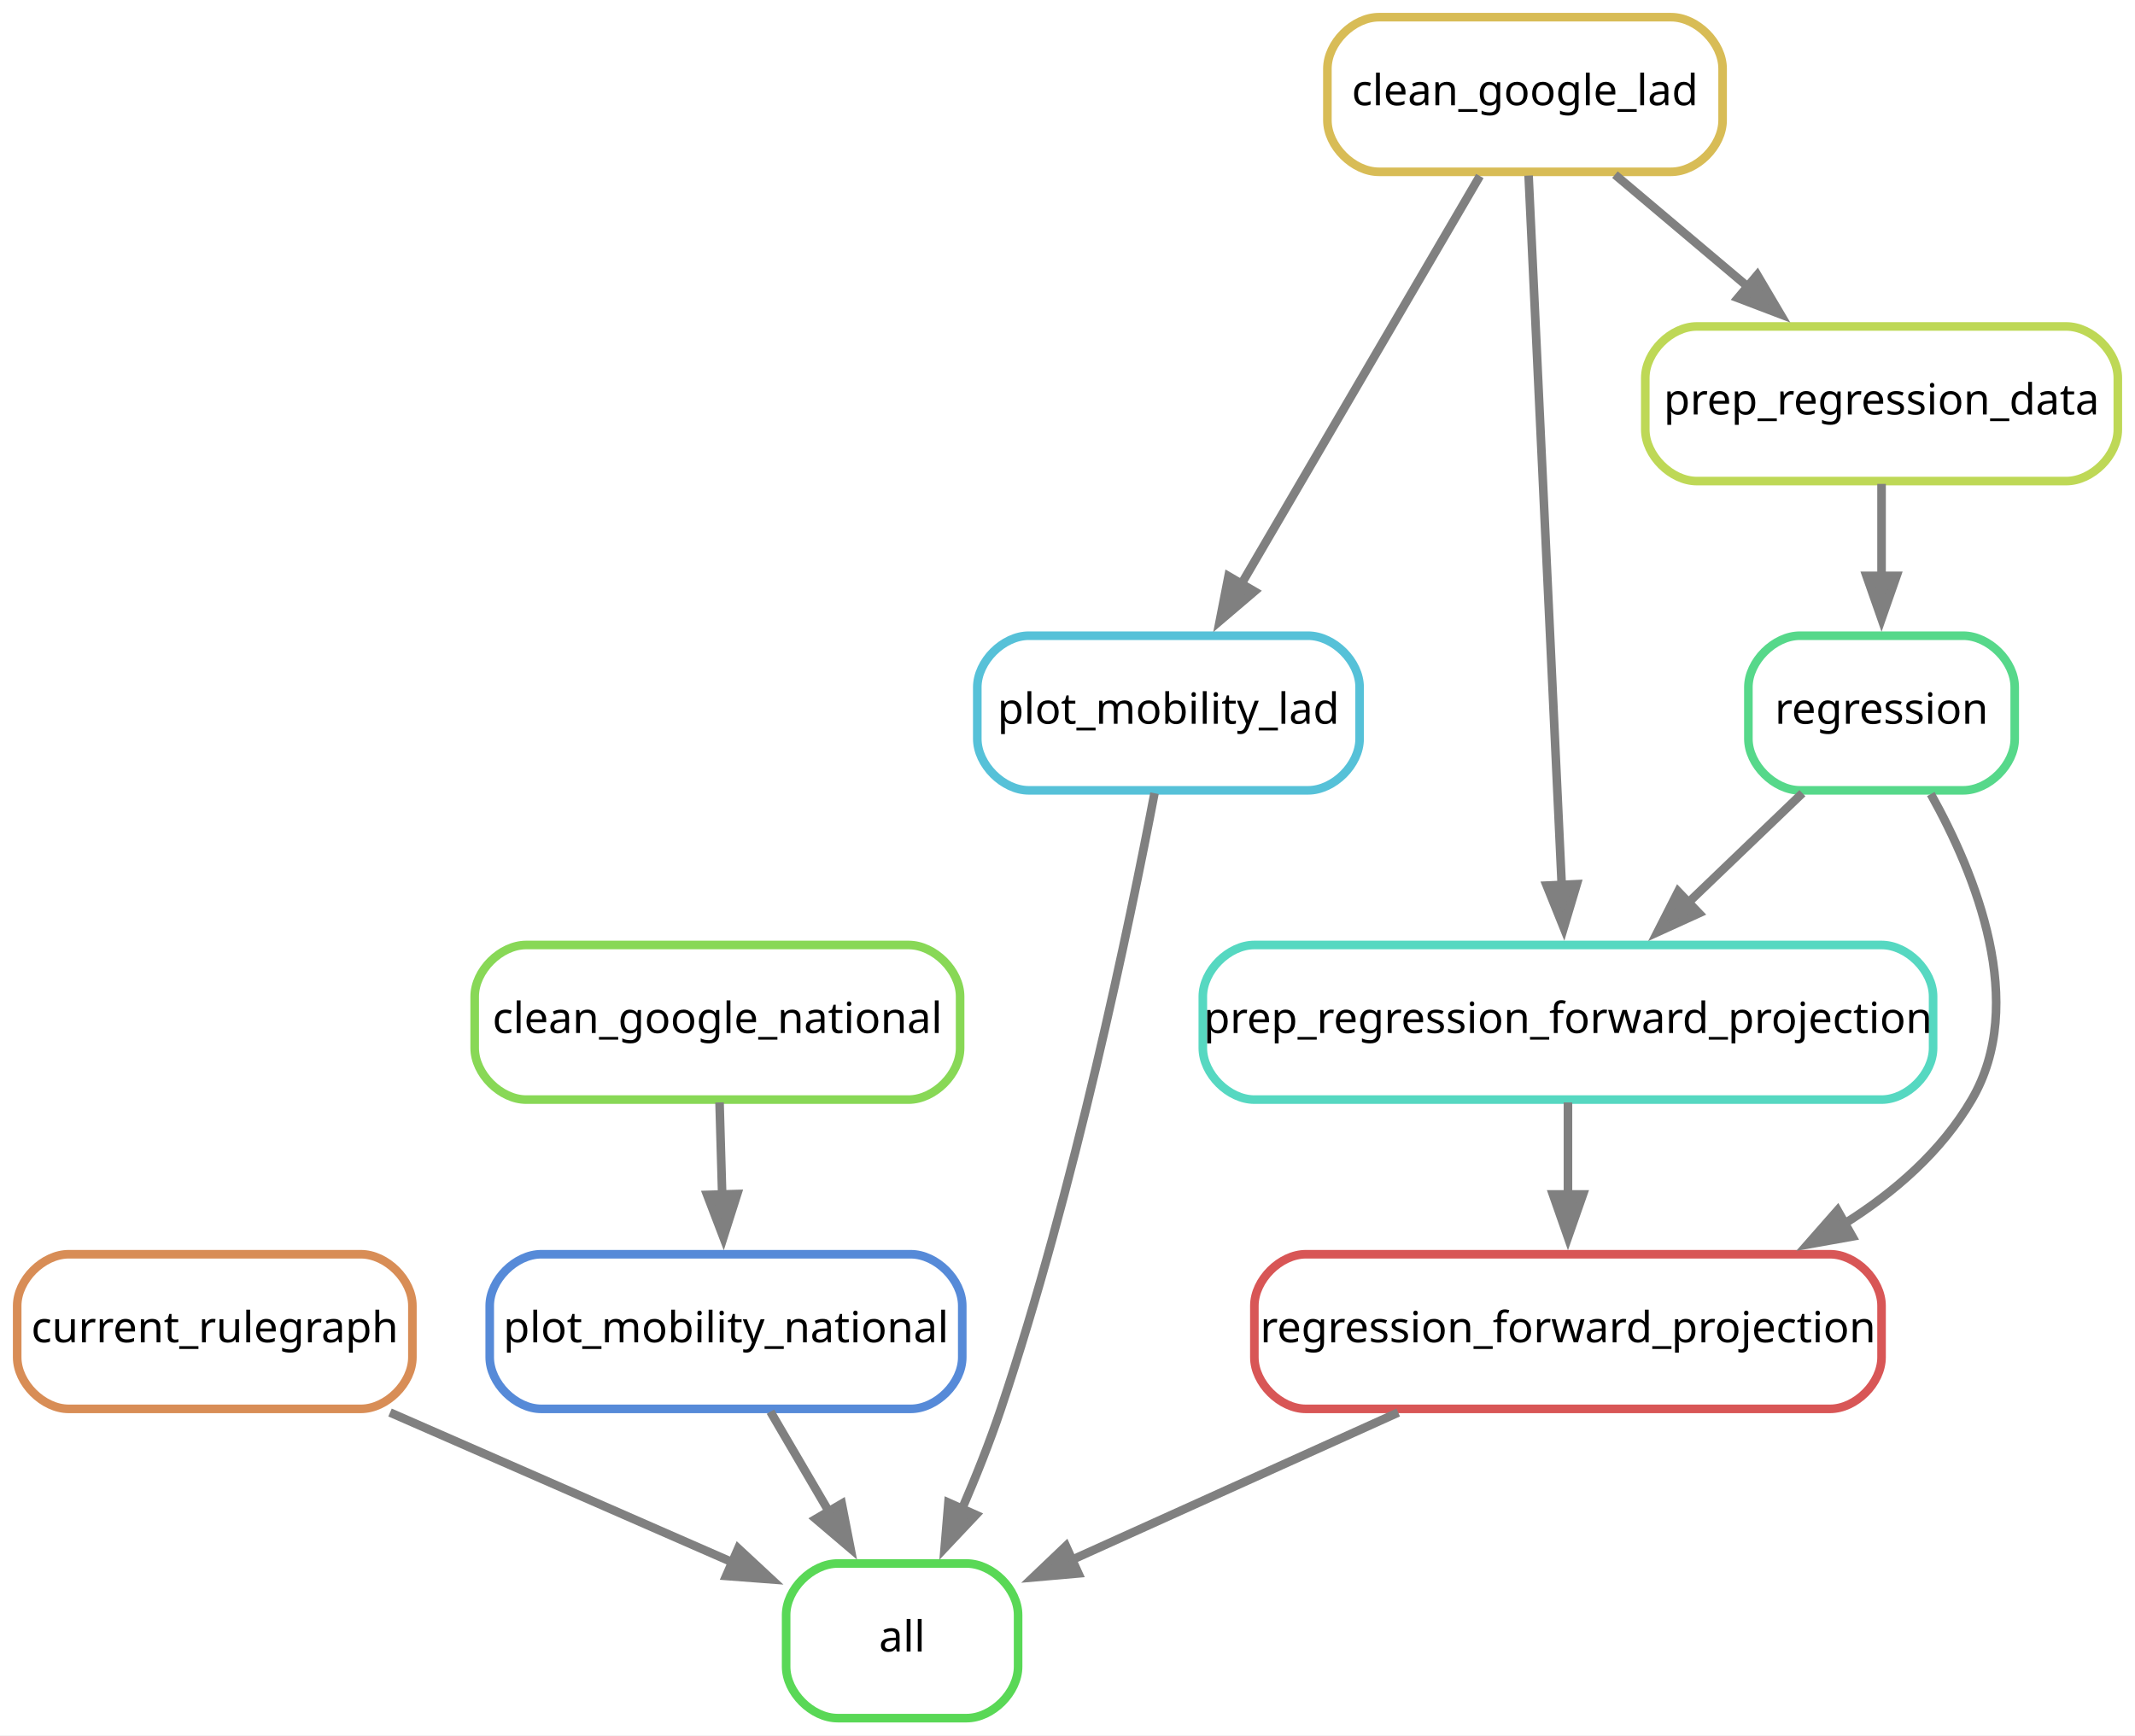
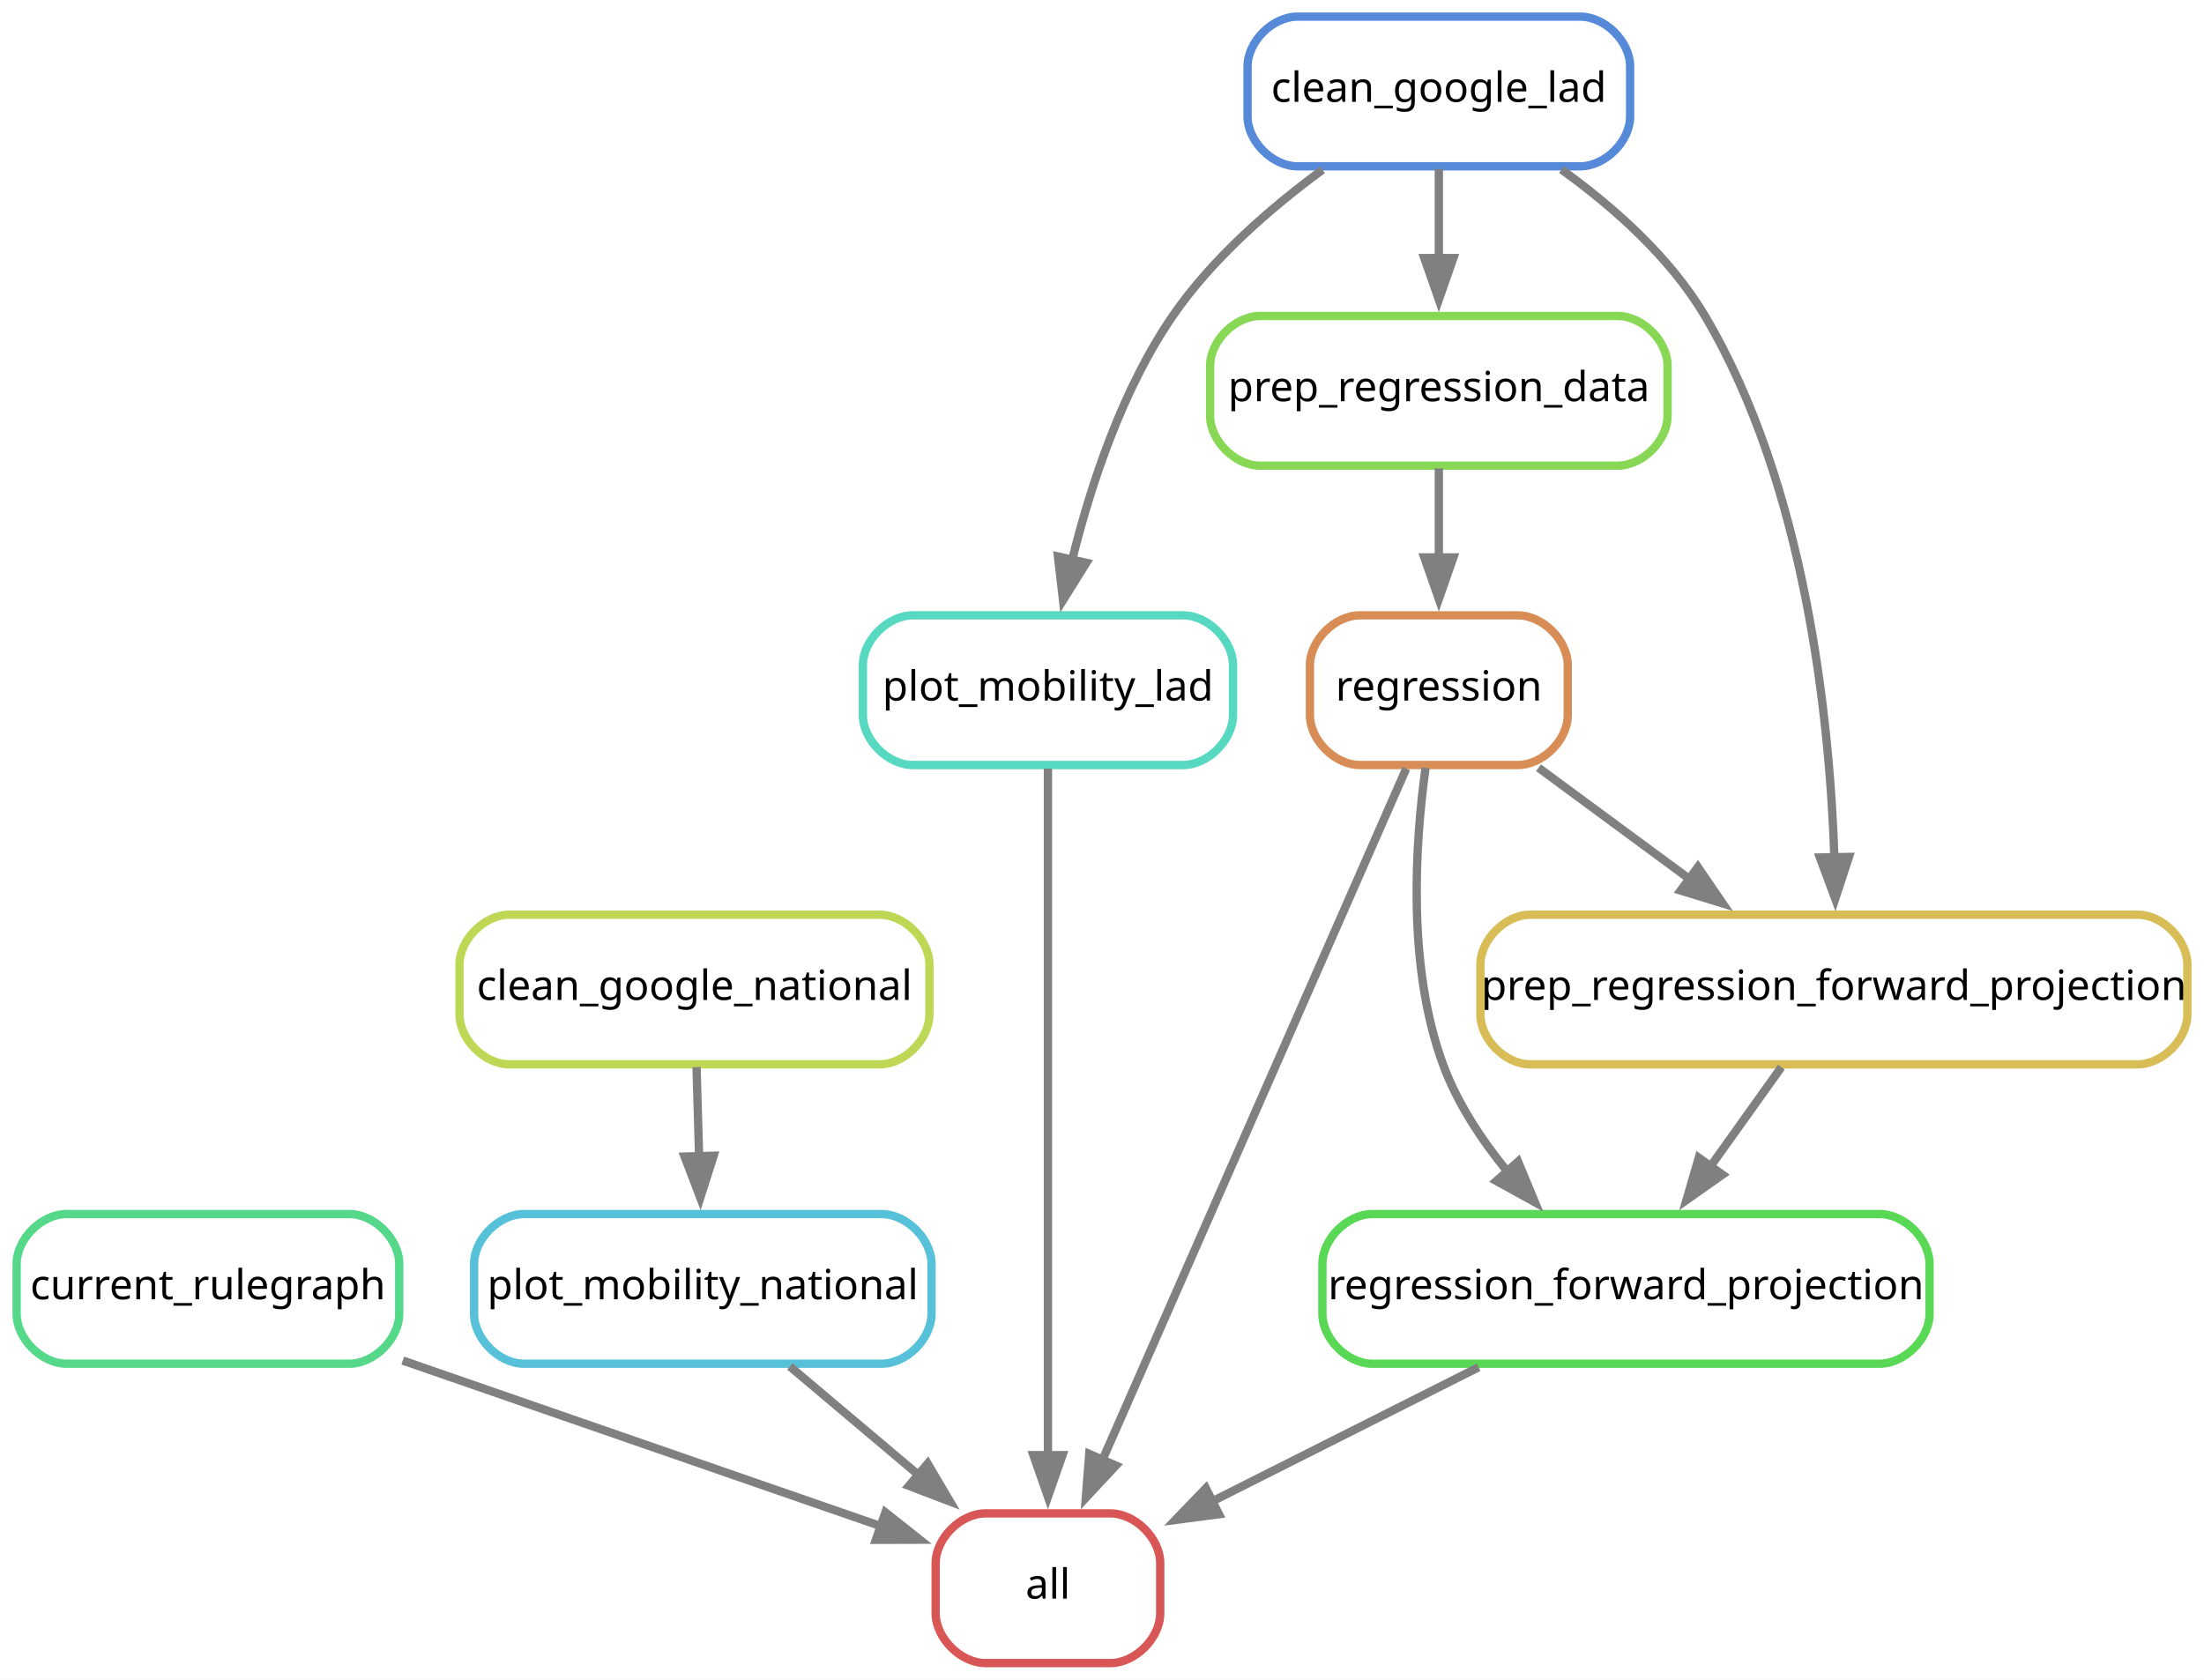
- <svg xmlns="http://www.w3.org/2000/svg" width="497pt" height="404pt" viewBox="0.00 0.00 497.00 404.00">
+ <svg xmlns="http://www.w3.org/2000/svg" width="530pt" height="404pt" viewBox="0.00 0.00 530.00 404.00">
  <g id="graph0" class="graph" transform="scale(1 1) rotate(0) translate(4 400)">
-     <polygon fill="white" stroke="none" points="-4,4 -4,-400 493,-400 493,4 -4,4" />
+     <polygon fill="white" stroke="none" points="-4,4 -4,-400 526,-400 526,4 -4,4" />
    <g id="node1" class="node">
-       <path fill="none" stroke="#59d856" stroke-width="2" d="M221,-36C221,-36 191,-36 191,-36 185,-36 179,-30 179,-24 179,-24 179,-12 179,-12 179,-6 185,0 191,0 191,0 221,0 221,0 227,0 233,-6 233,-12 233,-12 233,-24 233,-24 233,-30 227,-36 221,-36" />
-       <text text-anchor="middle" x="206" y="-15.5" font-family="sans" font-size="10.00">all</text>
+       <path fill="none" stroke="#d85656" stroke-width="2" d="M263,-36C263,-36 233,-36 233,-36 227,-36 221,-30 221,-24 221,-24 221,-12 221,-12 221,-6 227,0 233,0 233,0 263,0 263,0 269,0 275,-6 275,-12 275,-12 275,-24 275,-24 275,-30 269,-36 263,-36" />
+       <text text-anchor="middle" x="248" y="-15.5" font-family="sans" font-size="10.00">all</text>
    </g>
    <g id="node2" class="node">
-       <path fill="none" stroke="#d88d56" stroke-width="2" d="M80,-108C80,-108 12,-108 12,-108 6,-108 0,-102 0,-96 0,-96 0,-84 0,-84 0,-78 6,-72 12,-72 12,-72 80,-72 80,-72 86,-72 92,-78 92,-84 92,-84 92,-96 92,-96 92,-102 86,-108 80,-108" />
+       <path fill="none" stroke="#56d88a" stroke-width="2" d="M80,-108C80,-108 12,-108 12,-108 6,-108 0,-102 0,-96 0,-96 0,-84 0,-84 0,-78 6,-72 12,-72 12,-72 80,-72 80,-72 86,-72 92,-78 92,-84 92,-84 92,-96 92,-96 92,-102 86,-108 80,-108" />
      <text text-anchor="middle" x="46" y="-87.5" font-family="sans" font-size="10.00">current_rulegraph</text>
    </g>
-     <g id="edge1" class="edge">
-       <path fill="none" stroke="grey" stroke-width="2" d="M86.79,-71.15C111.34,-60.41 142.44,-46.81 166.72,-36.18" />
-       <polygon fill="grey" stroke="grey" stroke-width="2" points="167.84,-39.51 175.6,-32.3 165.04,-33.1 167.84,-39.51" />
+     <g id="edge3" class="edge">
+       <path fill="none" stroke="grey" stroke-width="2" d="M92.85,-72.76C127.78,-60.66 174.98,-44.3 208.12,-32.82" />
+       <polygon fill="grey" stroke="grey" stroke-width="2" points="208.91,-36.25 217.21,-29.67 206.62,-29.64 208.91,-36.25" />
    </g>
    <g id="node3" class="node">
-       <path fill="none" stroke="#568ad8" stroke-width="2" d="M208,-108C208,-108 122,-108 122,-108 116,-108 110,-102 110,-96 110,-96 110,-84 110,-84 110,-78 116,-72 122,-72 122,-72 208,-72 208,-72 214,-72 220,-78 220,-84 220,-84 220,-96 220,-96 220,-102 214,-108 208,-108" />
+       <path fill="none" stroke="#56c1d8" stroke-width="2" d="M208,-108C208,-108 122,-108 122,-108 116,-108 110,-102 110,-96 110,-96 110,-84 110,-84 110,-78 116,-72 122,-72 122,-72 208,-72 208,-72 214,-72 220,-78 220,-84 220,-84 220,-96 220,-96 220,-102 214,-108 208,-108" />
      <text text-anchor="middle" x="165" y="-87.5" font-family="sans" font-size="10.00">plot_mobility_national</text>
    </g>
-     <g id="edge2" class="edge">
-       <path fill="none" stroke="grey" stroke-width="2" d="M175.35,-71.34C179.49,-64.26 184.37,-55.92 189.01,-48" />
-       <polygon fill="grey" stroke="grey" stroke-width="2" points="191.95,-49.91 193.98,-39.51 185.91,-46.37 191.95,-49.91" />
+     <g id="edge5" class="edge">
+       <path fill="none" stroke="grey" stroke-width="2" d="M185.94,-71.34C195.31,-63.44 206.54,-53.96 216.86,-45.26" />
+       <polygon fill="grey" stroke="grey" stroke-width="2" points="219.07,-47.98 224.46,-38.85 214.56,-42.62 219.07,-47.98" />
    </g>
    <g id="node4" class="node">
-       <path fill="none" stroke="#88d856" stroke-width="2" d="M207.5,-180C207.5,-180 118.5,-180 118.5,-180 112.5,-180 106.5,-174 106.5,-168 106.5,-168 106.5,-156 106.5,-156 106.5,-150 112.5,-144 118.5,-144 118.5,-144 207.5,-144 207.5,-144 213.5,-144 219.5,-150 219.5,-156 219.5,-156 219.5,-168 219.5,-168 219.5,-174 213.5,-180 207.5,-180" />
+       <path fill="none" stroke="#bed856" stroke-width="2" d="M207.5,-180C207.5,-180 118.5,-180 118.5,-180 112.5,-180 106.5,-174 106.5,-168 106.5,-168 106.5,-156 106.5,-156 106.5,-150 112.5,-144 118.5,-144 118.5,-144 207.5,-144 207.5,-144 213.5,-144 219.5,-150 219.5,-156 219.5,-156 219.5,-168 219.5,-168 219.5,-174 213.5,-180 207.5,-180" />
      <text text-anchor="middle" x="163" y="-159.5" font-family="sans" font-size="10.00">clean_google_national</text>
    </g>
-     <g id="edge5" class="edge">
+     <g id="edge6" class="edge">
      <path fill="none" stroke="grey" stroke-width="2" d="M163.5,-143.34C163.69,-136.75 163.91,-129.08 164.12,-121.67" />
      <polygon fill="grey" stroke="grey" stroke-width="2" points="167.61,-122.02 164.4,-111.93 160.62,-121.82 167.61,-122.02" />
    </g>
    <g id="node5" class="node">
-       <path fill="none" stroke="#56c1d8" stroke-width="2" d="M300.5,-252C300.5,-252 235.5,-252 235.5,-252 229.5,-252 223.5,-246 223.5,-240 223.5,-240 223.5,-228 223.5,-228 223.5,-222 229.5,-216 235.5,-216 235.5,-216 300.5,-216 300.5,-216 306.5,-216 312.5,-222 312.5,-228 312.5,-228 312.5,-240 312.5,-240 312.5,-246 306.5,-252 300.5,-252" />
-       <text text-anchor="middle" x="268" y="-231.5" font-family="sans" font-size="10.00">plot_mobility_lad</text>
+       <path fill="none" stroke="#56d8c1" stroke-width="2" d="M280.5,-252C280.5,-252 215.5,-252 215.5,-252 209.5,-252 203.5,-246 203.5,-240 203.5,-240 203.5,-228 203.5,-228 203.5,-222 209.5,-216 215.5,-216 215.5,-216 280.5,-216 280.5,-216 286.5,-216 292.5,-222 292.5,-228 292.5,-228 292.5,-240 292.5,-240 292.5,-246 286.5,-252 280.5,-252" />
+       <text text-anchor="middle" x="248" y="-231.5" font-family="sans" font-size="10.00">plot_mobility_lad</text>
    </g>
-     <g id="edge3" class="edge">
-       <path fill="none" stroke="grey" stroke-width="2" d="M264.75,-215.33C259.03,-185.39 246.1,-122.99 229,-72 226.43,-64.32 223.19,-56.22 219.96,-48.72" />
-       <polygon fill="grey" stroke="grey" stroke-width="2" points="223.17,-47.32 215.9,-39.61 216.78,-50.17 223.17,-47.32" />
+     <g id="edge4" class="edge">
+       <path fill="none" stroke="grey" stroke-width="2" d="M248,-215.12C248,-178.62 248,-95.13 248,-49.74" />
+       <polygon fill="grey" stroke="grey" stroke-width="2" points="251.5,-50 248,-40 244.5,-50 251.5,-50" />
    </g>
    <g id="node6" class="node">
-       <path fill="none" stroke="#d8bc56" stroke-width="2" d="M385,-396C385,-396 317,-396 317,-396 311,-396 305,-390 305,-384 305,-384 305,-372 305,-372 305,-366 311,-360 317,-360 317,-360 385,-360 385,-360 391,-360 397,-366 397,-372 397,-372 397,-384 397,-384 397,-390 391,-396 385,-396" />
-       <text text-anchor="middle" x="351" y="-375.5" font-family="sans" font-size="10.00">clean_google_lad</text>
+       <path fill="none" stroke="#568ad8" stroke-width="2" d="M376,-396C376,-396 308,-396 308,-396 302,-396 296,-390 296,-384 296,-384 296,-372 296,-372 296,-366 302,-360 308,-360 308,-360 376,-360 376,-360 382,-360 388,-366 388,-372 388,-372 388,-384 388,-384 388,-390 382,-396 376,-396" />
+       <text text-anchor="middle" x="342" y="-375.5" font-family="sans" font-size="10.00">clean_google_lad</text>
    </g>
-     <g id="edge6" class="edge">
-       <path fill="none" stroke="grey" stroke-width="2" d="M340.49,-359.02C326.46,-335.01 301.44,-292.21 284.79,-263.72" />
-       <polygon fill="grey" stroke="grey" stroke-width="2" points="288.02,-262.32 279.95,-255.45 281.98,-265.85 288.02,-262.32" />
+     <g id="edge7" class="edge">
+       <path fill="none" stroke="grey" stroke-width="2" d="M314.02,-359.16C301.51,-349.97 287.48,-337.79 278,-324 265.87,-306.35 258.29,-283.39 253.79,-265.21" />
+       <polygon fill="grey" stroke="grey" stroke-width="2" points="257.24,-264.63 251.63,-255.64 250.41,-266.16 257.24,-264.63" />
    </g>
    <g id="node8" class="node">
-       <path fill="none" stroke="#56d8c1" stroke-width="2" d="M434,-180C434,-180 288,-180 288,-180 282,-180 276,-174 276,-168 276,-168 276,-156 276,-156 276,-150 282,-144 288,-144 288,-144 434,-144 434,-144 440,-144 446,-150 446,-156 446,-156 446,-168 446,-168 446,-174 440,-180 434,-180" />
-       <text text-anchor="middle" x="361" y="-159.5" font-family="sans" font-size="10.00">prep_regression_forward_projection</text>
+       <path fill="none" stroke="#88d856" stroke-width="2" d="M385,-324C385,-324 299,-324 299,-324 293,-324 287,-318 287,-312 287,-312 287,-300 287,-300 287,-294 293,-288 299,-288 299,-288 385,-288 385,-288 391,-288 397,-294 397,-300 397,-300 397,-312 397,-312 397,-318 391,-324 385,-324" />
+       <text text-anchor="middle" x="342" y="-303.5" font-family="sans" font-size="10.00">prep_regression_data</text>
+     </g>
+     <g id="edge9" class="edge">
+       <path fill="none" stroke="grey" stroke-width="2" d="M342,-359.34C342,-352.75 342,-345.08 342,-337.67" />
+       <polygon fill="grey" stroke="grey" stroke-width="2" points="345.5,-337.93 342,-327.93 338.5,-337.93 345.5,-337.93" />
+     </g>
+     <g id="node10" class="node">
+       <path fill="none" stroke="#d8bc56" stroke-width="2" d="M510,-180C510,-180 364,-180 364,-180 358,-180 352,-174 352,-168 352,-168 352,-156 352,-156 352,-150 358,-144 364,-144 364,-144 510,-144 510,-144 516,-144 522,-150 522,-156 522,-156 522,-168 522,-168 522,-174 516,-180 510,-180" />
+       <text text-anchor="middle" x="437" y="-159.5" font-family="sans" font-size="10.00">prep_regression_forward_projection</text>
+     </g>
+     <g id="edge12" class="edge">
+       <path fill="none" stroke="grey" stroke-width="2" d="M371.49,-359.23C384.01,-350.21 397.62,-338.15 406,-324 430.09,-283.32 435.97,-227.64 437.13,-193.56" />
+       <polygon fill="grey" stroke="grey" stroke-width="2" points="440.62,-193.89 437.32,-183.83 433.63,-193.76 440.62,-193.89" />
+     </g>
+     <g id="node7" class="node">
+       <path fill="none" stroke="#d88d56" stroke-width="2" d="M361,-252C361,-252 323,-252 323,-252 317,-252 311,-246 311,-240 311,-240 311,-228 311,-228 311,-222 317,-216 323,-216 323,-216 361,-216 361,-216 367,-216 373,-222 373,-228 373,-228 373,-240 373,-240 373,-246 367,-252 361,-252" />
+       <text text-anchor="middle" x="342" y="-231.5" font-family="sans" font-size="10.00">regression</text>
+     </g>
+     <g id="edge1" class="edge">
+       <path fill="none" stroke="grey" stroke-width="2" d="M334.15,-215.12C318.01,-178.38 280.96,-94.05 261.12,-48.87" />
+       <polygon fill="grey" stroke="grey" stroke-width="2" points="264.34,-47.5 257.11,-39.75 257.93,-50.31 264.34,-47.5" />
+     </g>
+     <g id="node9" class="node">
+       <path fill="none" stroke="#59d856" stroke-width="2" d="M448,-108C448,-108 326,-108 326,-108 320,-108 314,-102 314,-96 314,-96 314,-84 314,-84 314,-78 320,-72 326,-72 326,-72 448,-72 448,-72 454,-72 460,-78 460,-84 460,-84 460,-96 460,-96 460,-102 454,-108 448,-108" />
+       <text text-anchor="middle" x="387" y="-87.5" font-family="sans" font-size="10.00">regression_forward_projection</text>
    </g>
    <g id="edge10" class="edge">
-       <path fill="none" stroke="grey" stroke-width="2" d="M351.84,-359.12C353.54,-322.62 357.44,-239.13 359.56,-193.74" />
-       <polygon fill="grey" stroke="grey" stroke-width="2" points="363.05,-194.15 360.02,-184 356.06,-193.83 363.05,-194.15" />
+       <path fill="none" stroke="grey" stroke-width="2" d="M338.81,-215.32C336.26,-196.9 334.37,-167.5 343,-144 346.4,-134.74 352.18,-125.94 358.45,-118.27" />
+       <polygon fill="grey" stroke="grey" stroke-width="2" points="361.05,-120.62 365.11,-110.83 355.83,-115.95 361.05,-120.62" />
    </g>
-     <g id="node10" class="node">
-       <path fill="none" stroke="#bed856" stroke-width="2" d="M477,-324C477,-324 391,-324 391,-324 385,-324 379,-318 379,-312 379,-312 379,-300 379,-300 379,-294 385,-288 391,-288 391,-288 477,-288 477,-288 483,-288 489,-294 489,-300 489,-300 489,-312 489,-312 489,-318 483,-324 477,-324" />
-       <text text-anchor="middle" x="434" y="-303.5" font-family="sans" font-size="10.00">prep_regression_data</text>
-     </g>
-     <g id="edge12" class="edge">
-       <path fill="none" stroke="grey" stroke-width="2" d="M371.94,-359.34C381.31,-351.44 392.54,-341.96 402.86,-333.26" />
-       <polygon fill="grey" stroke="grey" stroke-width="2" points="405.07,-335.98 410.46,-326.85 400.56,-330.62 405.07,-335.98" />
-     </g>
-     <g id="node7" class="node">
-       <path fill="none" stroke="#d85656" stroke-width="2" d="M422,-108C422,-108 300,-108 300,-108 294,-108 288,-102 288,-96 288,-96 288,-84 288,-84 288,-78 294,-72 300,-72 300,-72 422,-72 422,-72 428,-72 434,-78 434,-84 434,-84 434,-96 434,-96 434,-102 428,-108 422,-108" />
-       <text text-anchor="middle" x="361" y="-87.5" font-family="sans" font-size="10.00">regression_forward_projection</text>
-     </g>
-     <g id="edge4" class="edge">
-       <path fill="none" stroke="grey" stroke-width="2" d="M321.49,-71.15C298.11,-60.6 268.62,-47.28 245.29,-36.74" />
-       <polygon fill="grey" stroke="grey" stroke-width="2" points="247.03,-33.69 236.47,-32.76 244.14,-40.07 247.03,-33.69" />
-     </g>
-     <g id="edge7" class="edge">
-       <path fill="none" stroke="grey" stroke-width="2" d="M361,-143.34C361,-136.75 361,-129.08 361,-121.67" />
-       <polygon fill="grey" stroke="grey" stroke-width="2" points="364.5,-121.93 361,-111.93 357.5,-121.93 364.5,-121.93" />
-     </g>
-     <g id="node9" class="node">
-       <path fill="none" stroke="#56d88a" stroke-width="2" d="M453,-252C453,-252 415,-252 415,-252 409,-252 403,-246 403,-240 403,-240 403,-228 403,-228 403,-222 409,-216 415,-216 415,-216 453,-216 453,-216 459,-216 465,-222 465,-228 465,-228 465,-240 465,-240 465,-246 459,-252 453,-252" />
-       <text text-anchor="middle" x="434" y="-231.5" font-family="sans" font-size="10.00">regression</text>
+     <g id="edge13" class="edge">
+       <path fill="none" stroke="grey" stroke-width="2" d="M365.97,-215.34C377.03,-207.19 390.35,-197.37 402.46,-188.45" />
+       <polygon fill="grey" stroke="grey" stroke-width="2" points="404.29,-191.45 410.27,-182.7 400.14,-185.81 404.29,-191.45" />
    </g>
    <g id="edge8" class="edge">
-       <path fill="none" stroke="grey" stroke-width="2" d="M445.47,-215.14C455.97,-196.32 468.05,-166.34 455,-144 447.98,-131.99 437.12,-122.48 425.25,-115.04" />
-       <polygon fill="grey" stroke="grey" stroke-width="2" points="427.2,-112.13 416.77,-110.27 423.76,-118.22 427.2,-112.13" />
+       <path fill="none" stroke="grey" stroke-width="2" d="M342,-287.34C342,-280.75 342,-273.08 342,-265.67" />
+       <polygon fill="grey" stroke="grey" stroke-width="2" points="345.5,-265.93 342,-255.93 338.5,-265.93 345.5,-265.93" />
    </g>
-     <g id="edge9" class="edge">
-       <path fill="none" stroke="grey" stroke-width="2" d="M415.58,-215.34C407.51,-207.6 397.87,-198.36 388.96,-189.81" />
-       <polygon fill="grey" stroke="grey" stroke-width="2" points="391.49,-187.39 381.85,-183 386.65,-192.44 391.49,-187.39" />
+     <g id="edge2" class="edge">
+       <path fill="none" stroke="grey" stroke-width="2" d="M351.56,-71.15C332.02,-61.31 307.71,-49.07 287.55,-38.92" />
+       <polygon fill="grey" stroke="grey" stroke-width="2" points="289.13,-35.8 278.63,-34.42 285.98,-42.05 289.13,-35.8" />
    </g>
    <g id="edge11" class="edge">
-       <path fill="none" stroke="grey" stroke-width="2" d="M434,-287.34C434,-280.75 434,-273.08 434,-265.67" />
-       <polygon fill="grey" stroke="grey" stroke-width="2" points="437.5,-265.93 434,-255.93 430.5,-265.93 437.5,-265.93" />
+       <path fill="none" stroke="grey" stroke-width="2" d="M424.38,-143.34C419.21,-136.1 413.09,-127.53 407.32,-119.45" />
+       <polygon fill="grey" stroke="grey" stroke-width="2" points="410.21,-117.47 401.55,-111.37 404.51,-121.54 410.21,-117.47" />
    </g>
  </g>
</svg>
